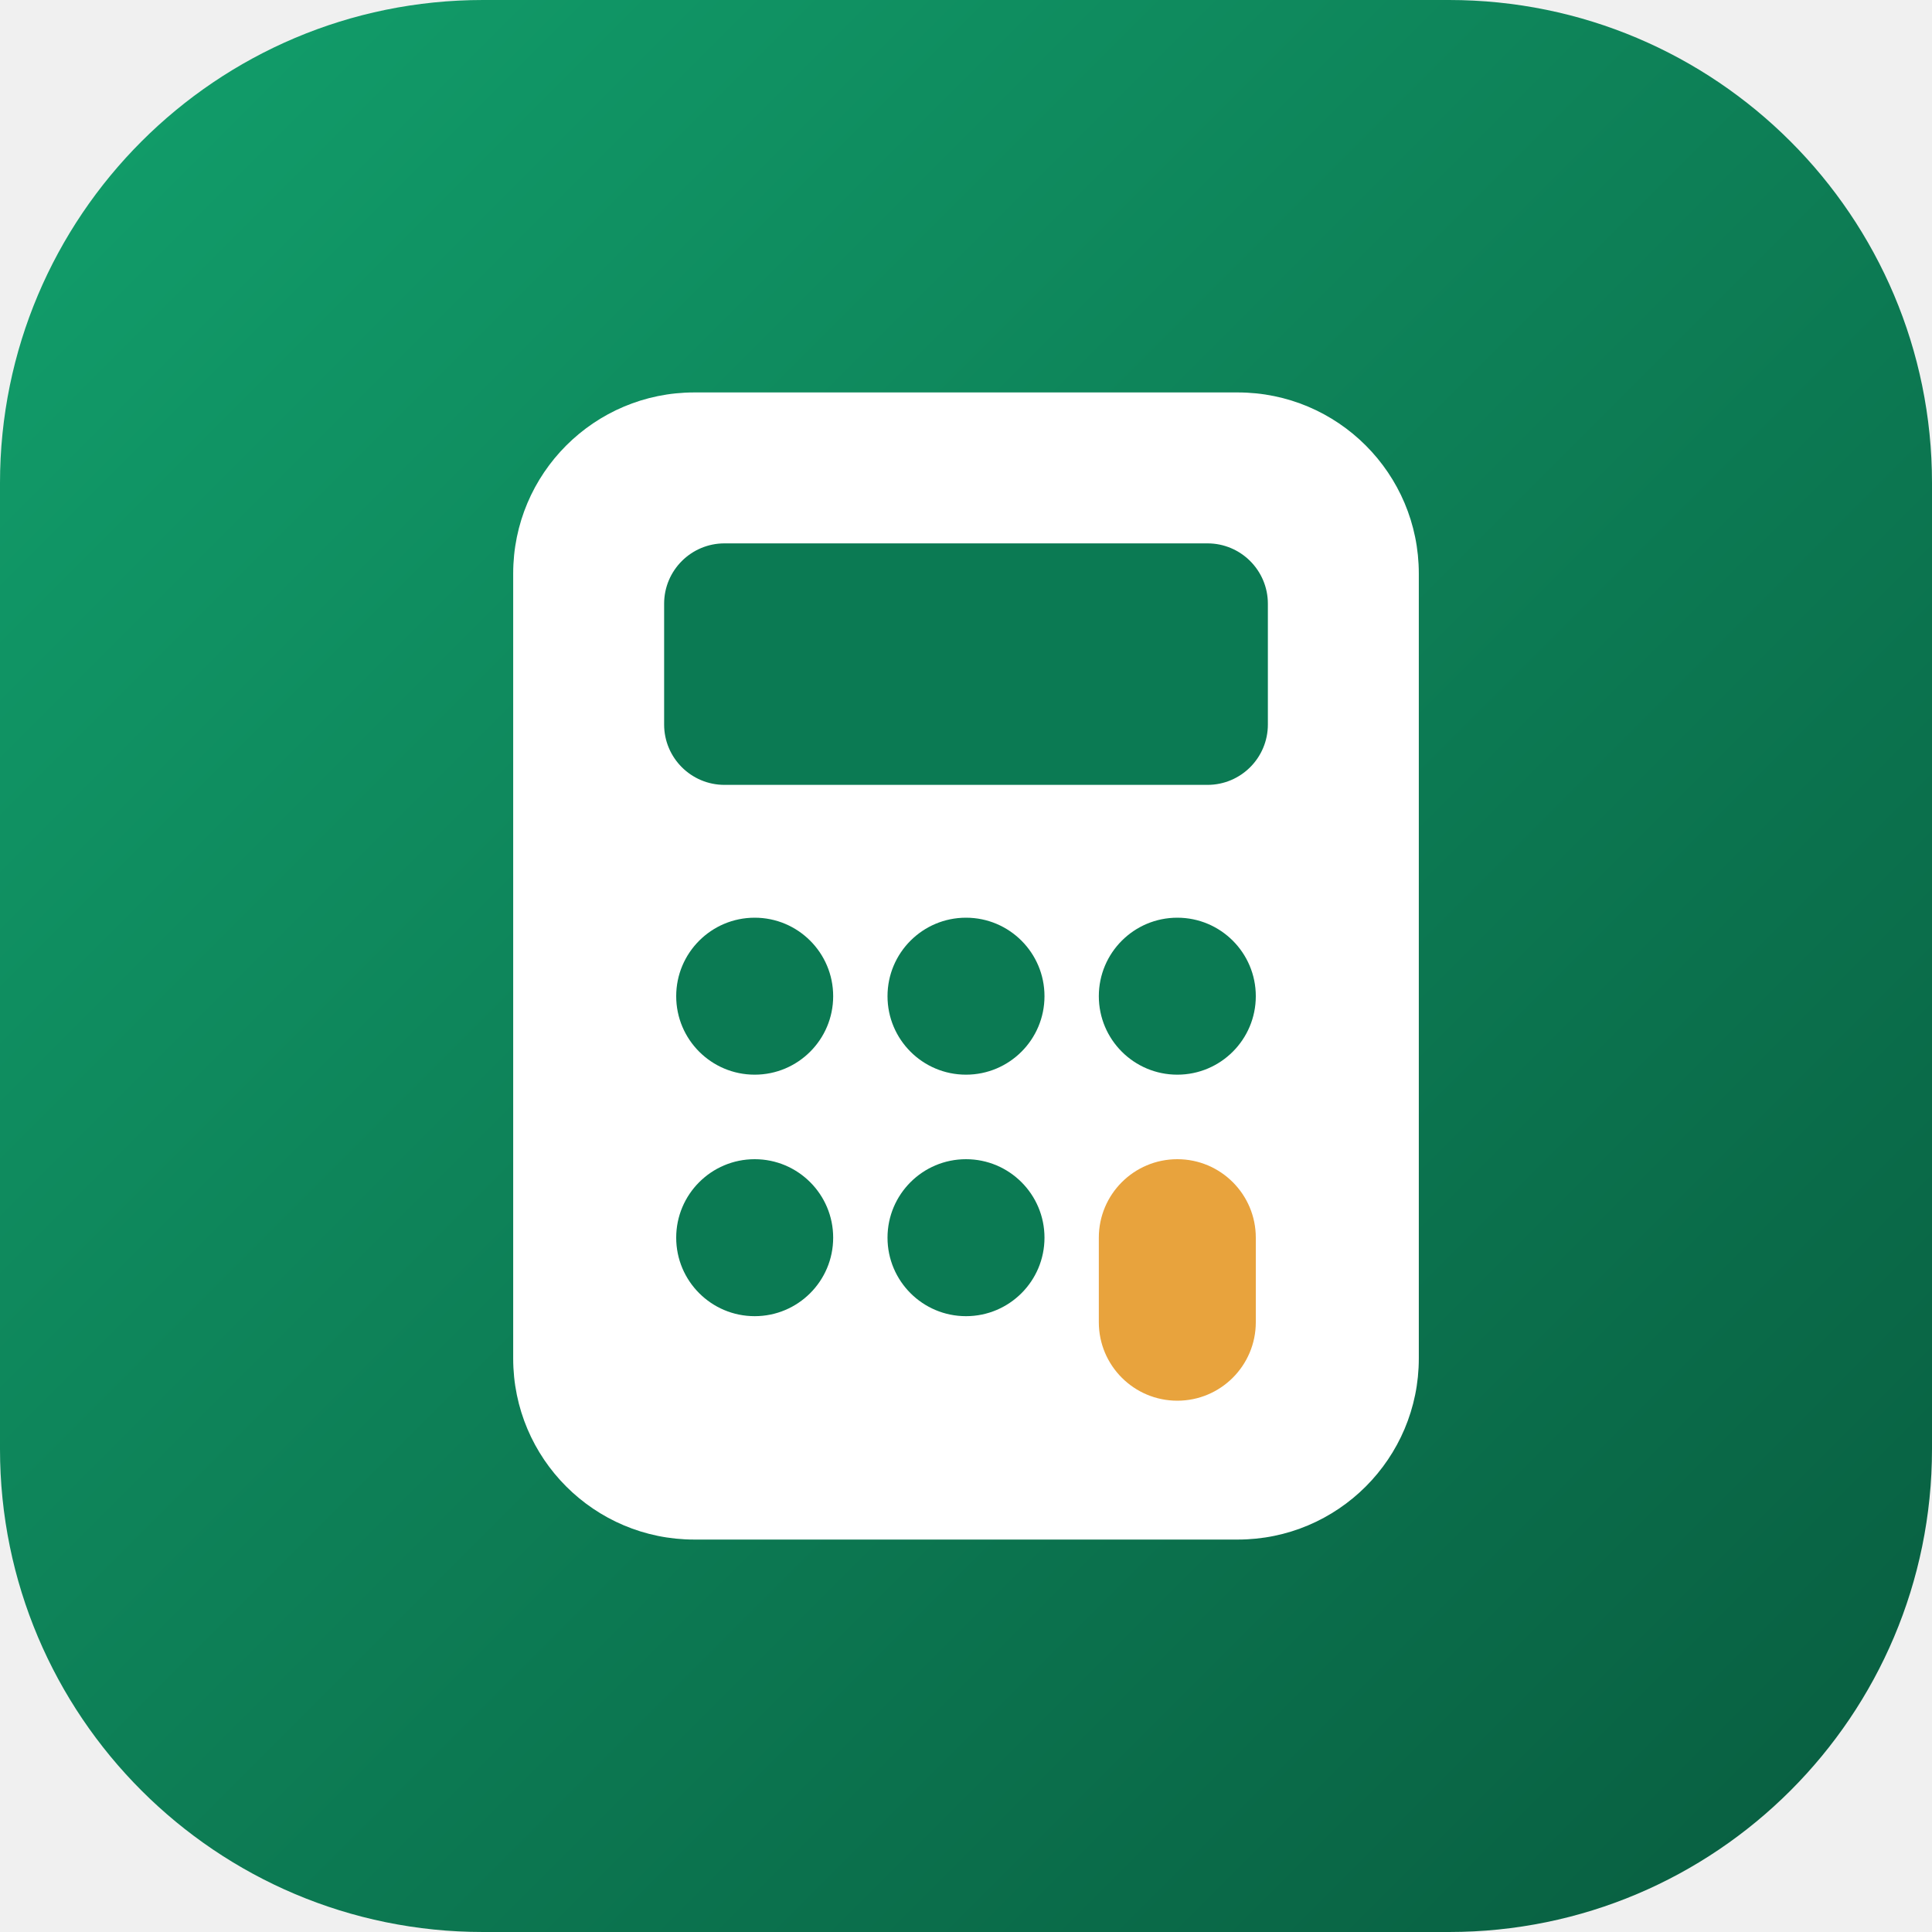
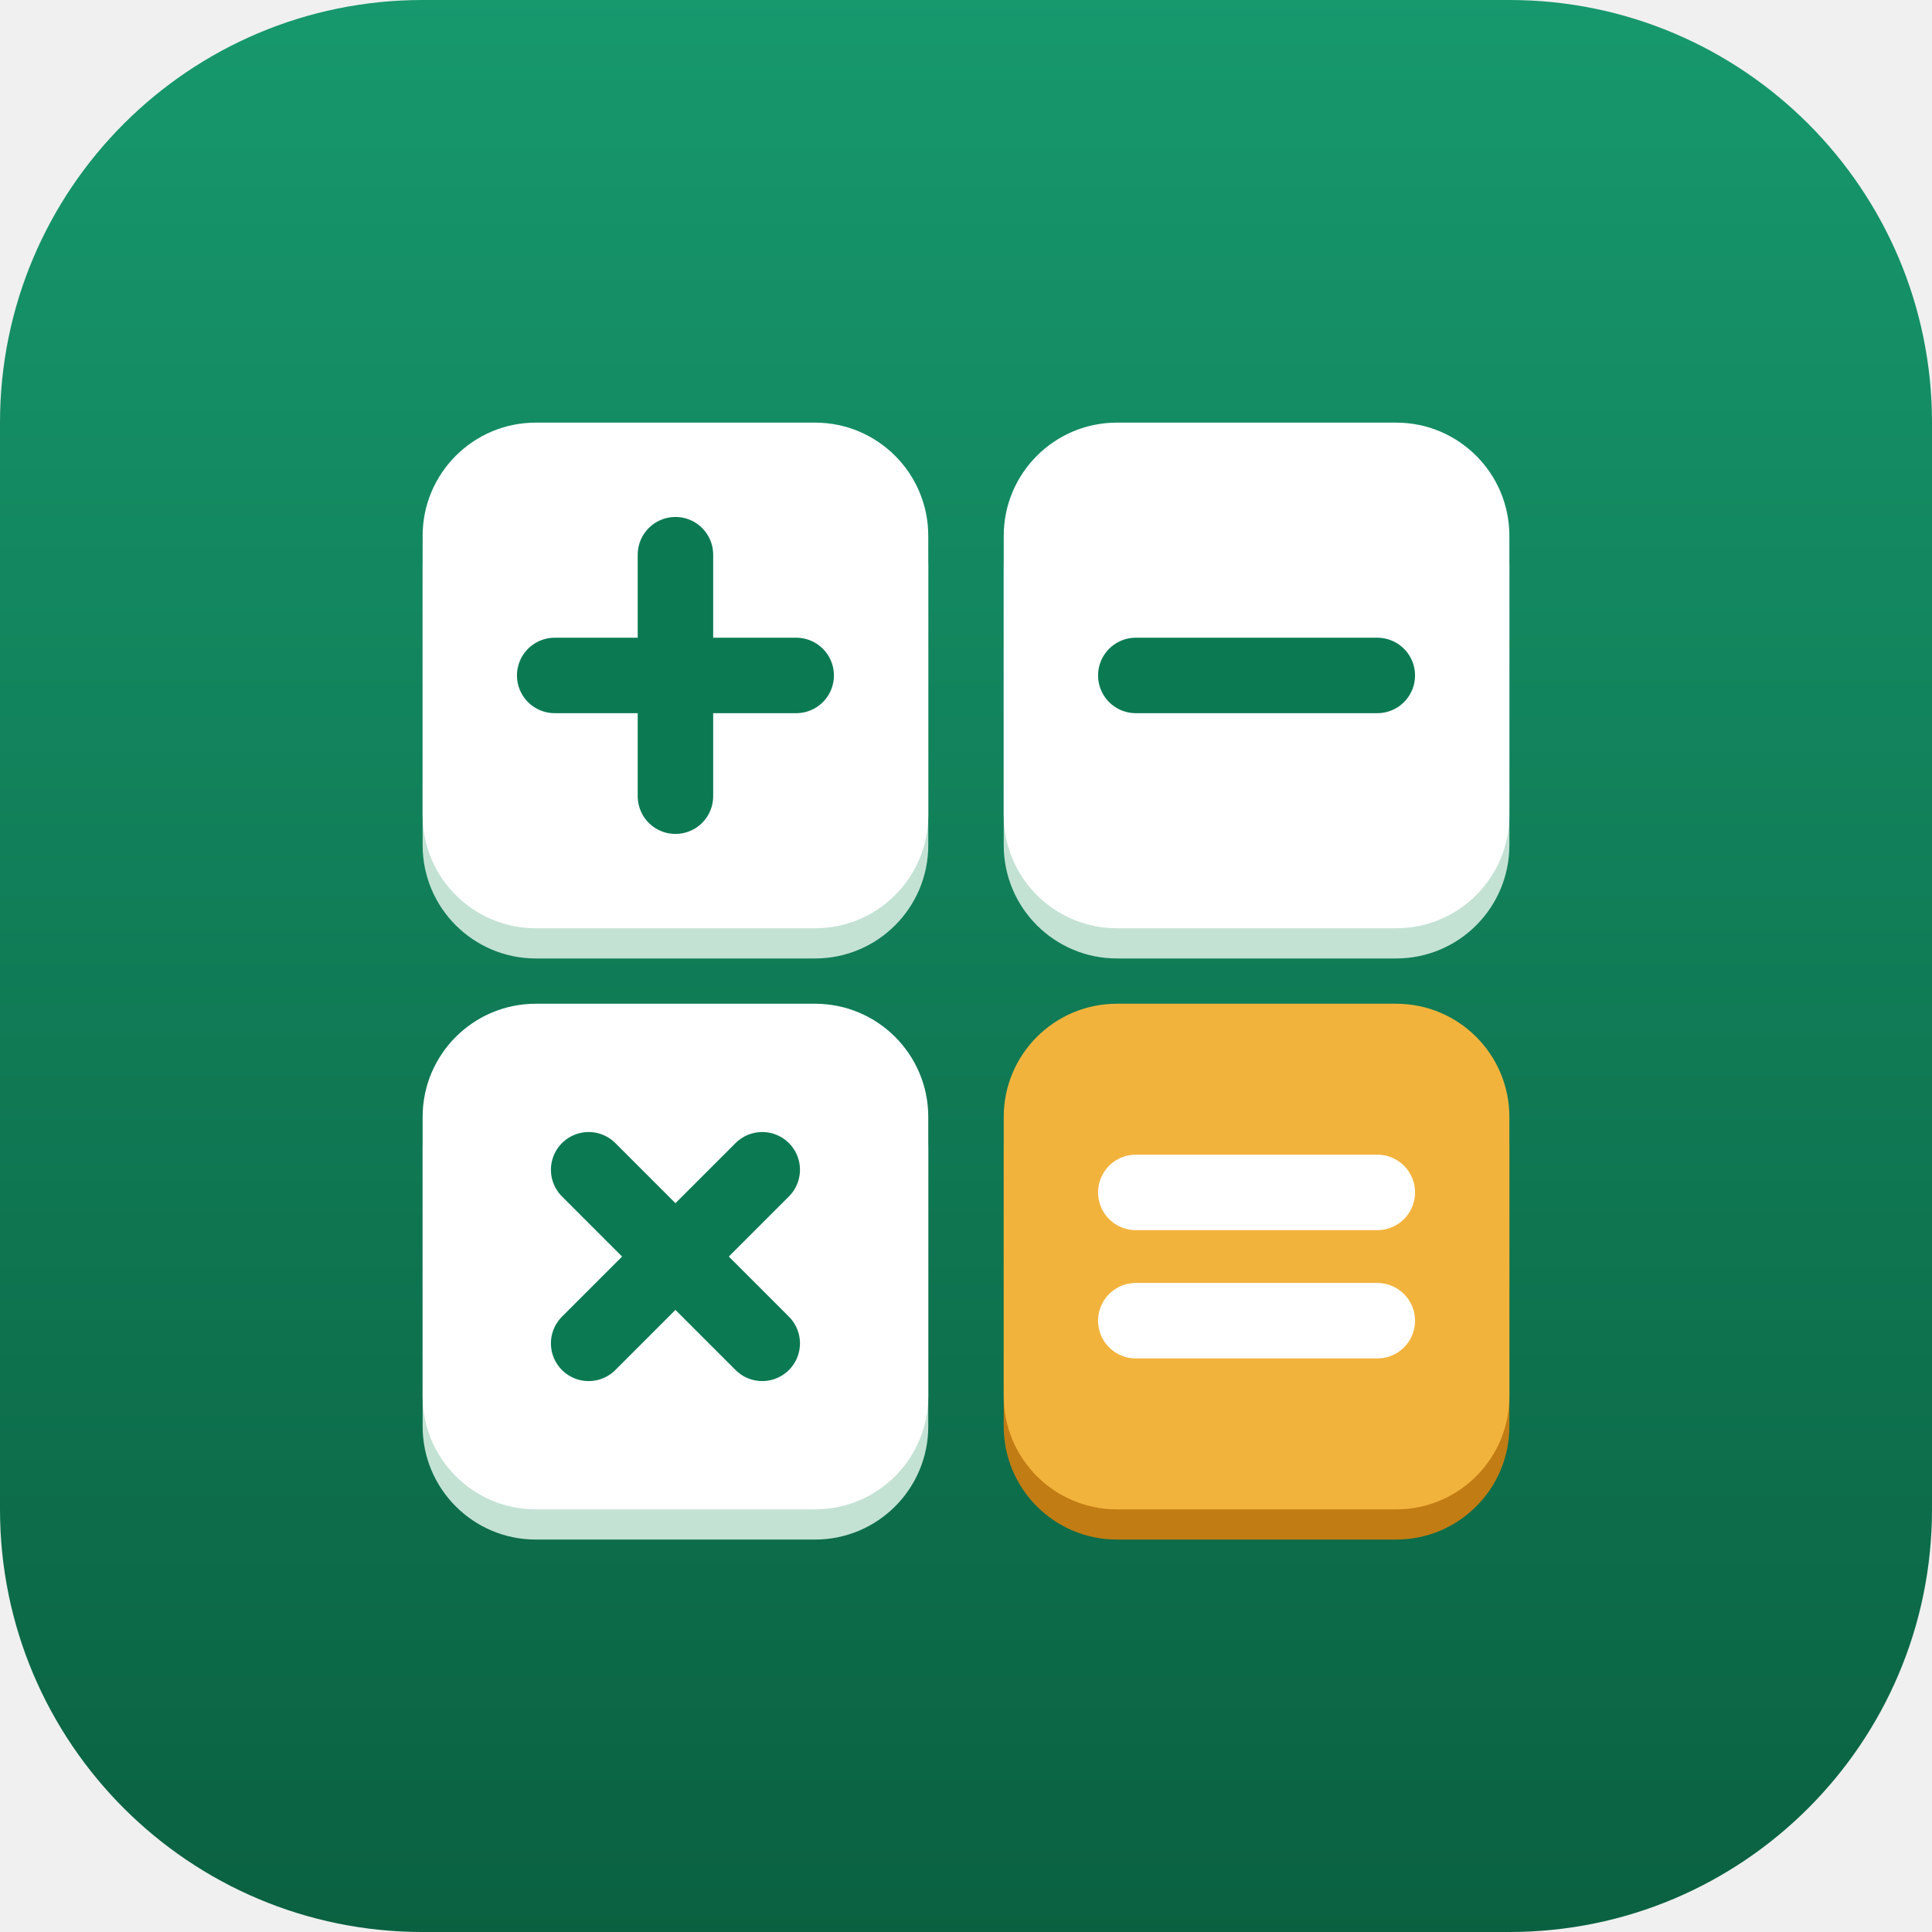
- <svg xmlns="http://www.w3.org/2000/svg" viewBox="0 0 64 64">
+ <svg xmlns="http://www.w3.org/2000/svg" viewBox="0 0 512 512">
  <defs>
-     <linearGradient id="g" x1="0" y1="0" x2="1" y2="1">
-       <stop offset="0" stop-color="#12A06C" />
-       <stop offset="1" stop-color="#085C3F" />
+     <linearGradient id="bg" x1="0" y1="0" x2="0" y2="1">
+       <stop offset="0" stop-color="#17986D" />
+       <stop offset="1" stop-color="#0A6141" />
    </linearGradient>
  </defs>
-   <rect width="64" height="64" rx="16" fill="url(#g)" />
-   <rect x="17" y="13" width="30" height="38" rx="6" fill="#fff" />
-   <rect x="22" y="18" width="20" height="8" rx="2" fill="#0B7A53" />
-   <g fill="#0B7A53">
-     <circle cx="25" cy="33" r="2.6" />
-     <circle cx="32" cy="33" r="2.6" />
-     <circle cx="39" cy="33" r="2.6" />
-     <circle cx="25" cy="41" r="2.6" />
-     <circle cx="32" cy="41" r="2.6" />
+   <rect width="512" height="512" rx="112" fill="url(#bg)" />
+   <g>
+     <rect x="112" y="120" width="134" height="134" rx="30" fill="#C3E2D4" />
+     <rect x="112" y="112" width="134" height="134" rx="30" fill="#FFFFFF" />
+     <rect x="266" y="120" width="134" height="134" rx="30" fill="#C3E2D4" />
+     <rect x="266" y="112" width="134" height="134" rx="30" fill="#FFFFFF" />
+     <rect x="112" y="274" width="134" height="134" rx="30" fill="#C3E2D4" />
+     <rect x="112" y="266" width="134" height="134" rx="30" fill="#FFFFFF" />
+     <rect x="266" y="274" width="134" height="134" rx="30" fill="#C27C14" />
+     <rect x="266" y="266" width="134" height="134" rx="30" fill="#F2B33D" />
+     <g stroke="#0B7A53" stroke-width="20" stroke-linecap="round">
+       <path d="M179 147 V211 M147 179 H211" />
+       <path d="M301 179 H365" />
+       <path d="M156 310 L202 356 M202 310 L156 356" />
+     </g>
+     <path d="M301 316 H365 M301 350 H365" stroke="#FFFFFF" stroke-width="20" stroke-linecap="round" />
  </g>
-   <rect x="36.4" y="38.4" width="5.2" height="8" rx="2.6" fill="#E8A33D" />
</svg>
